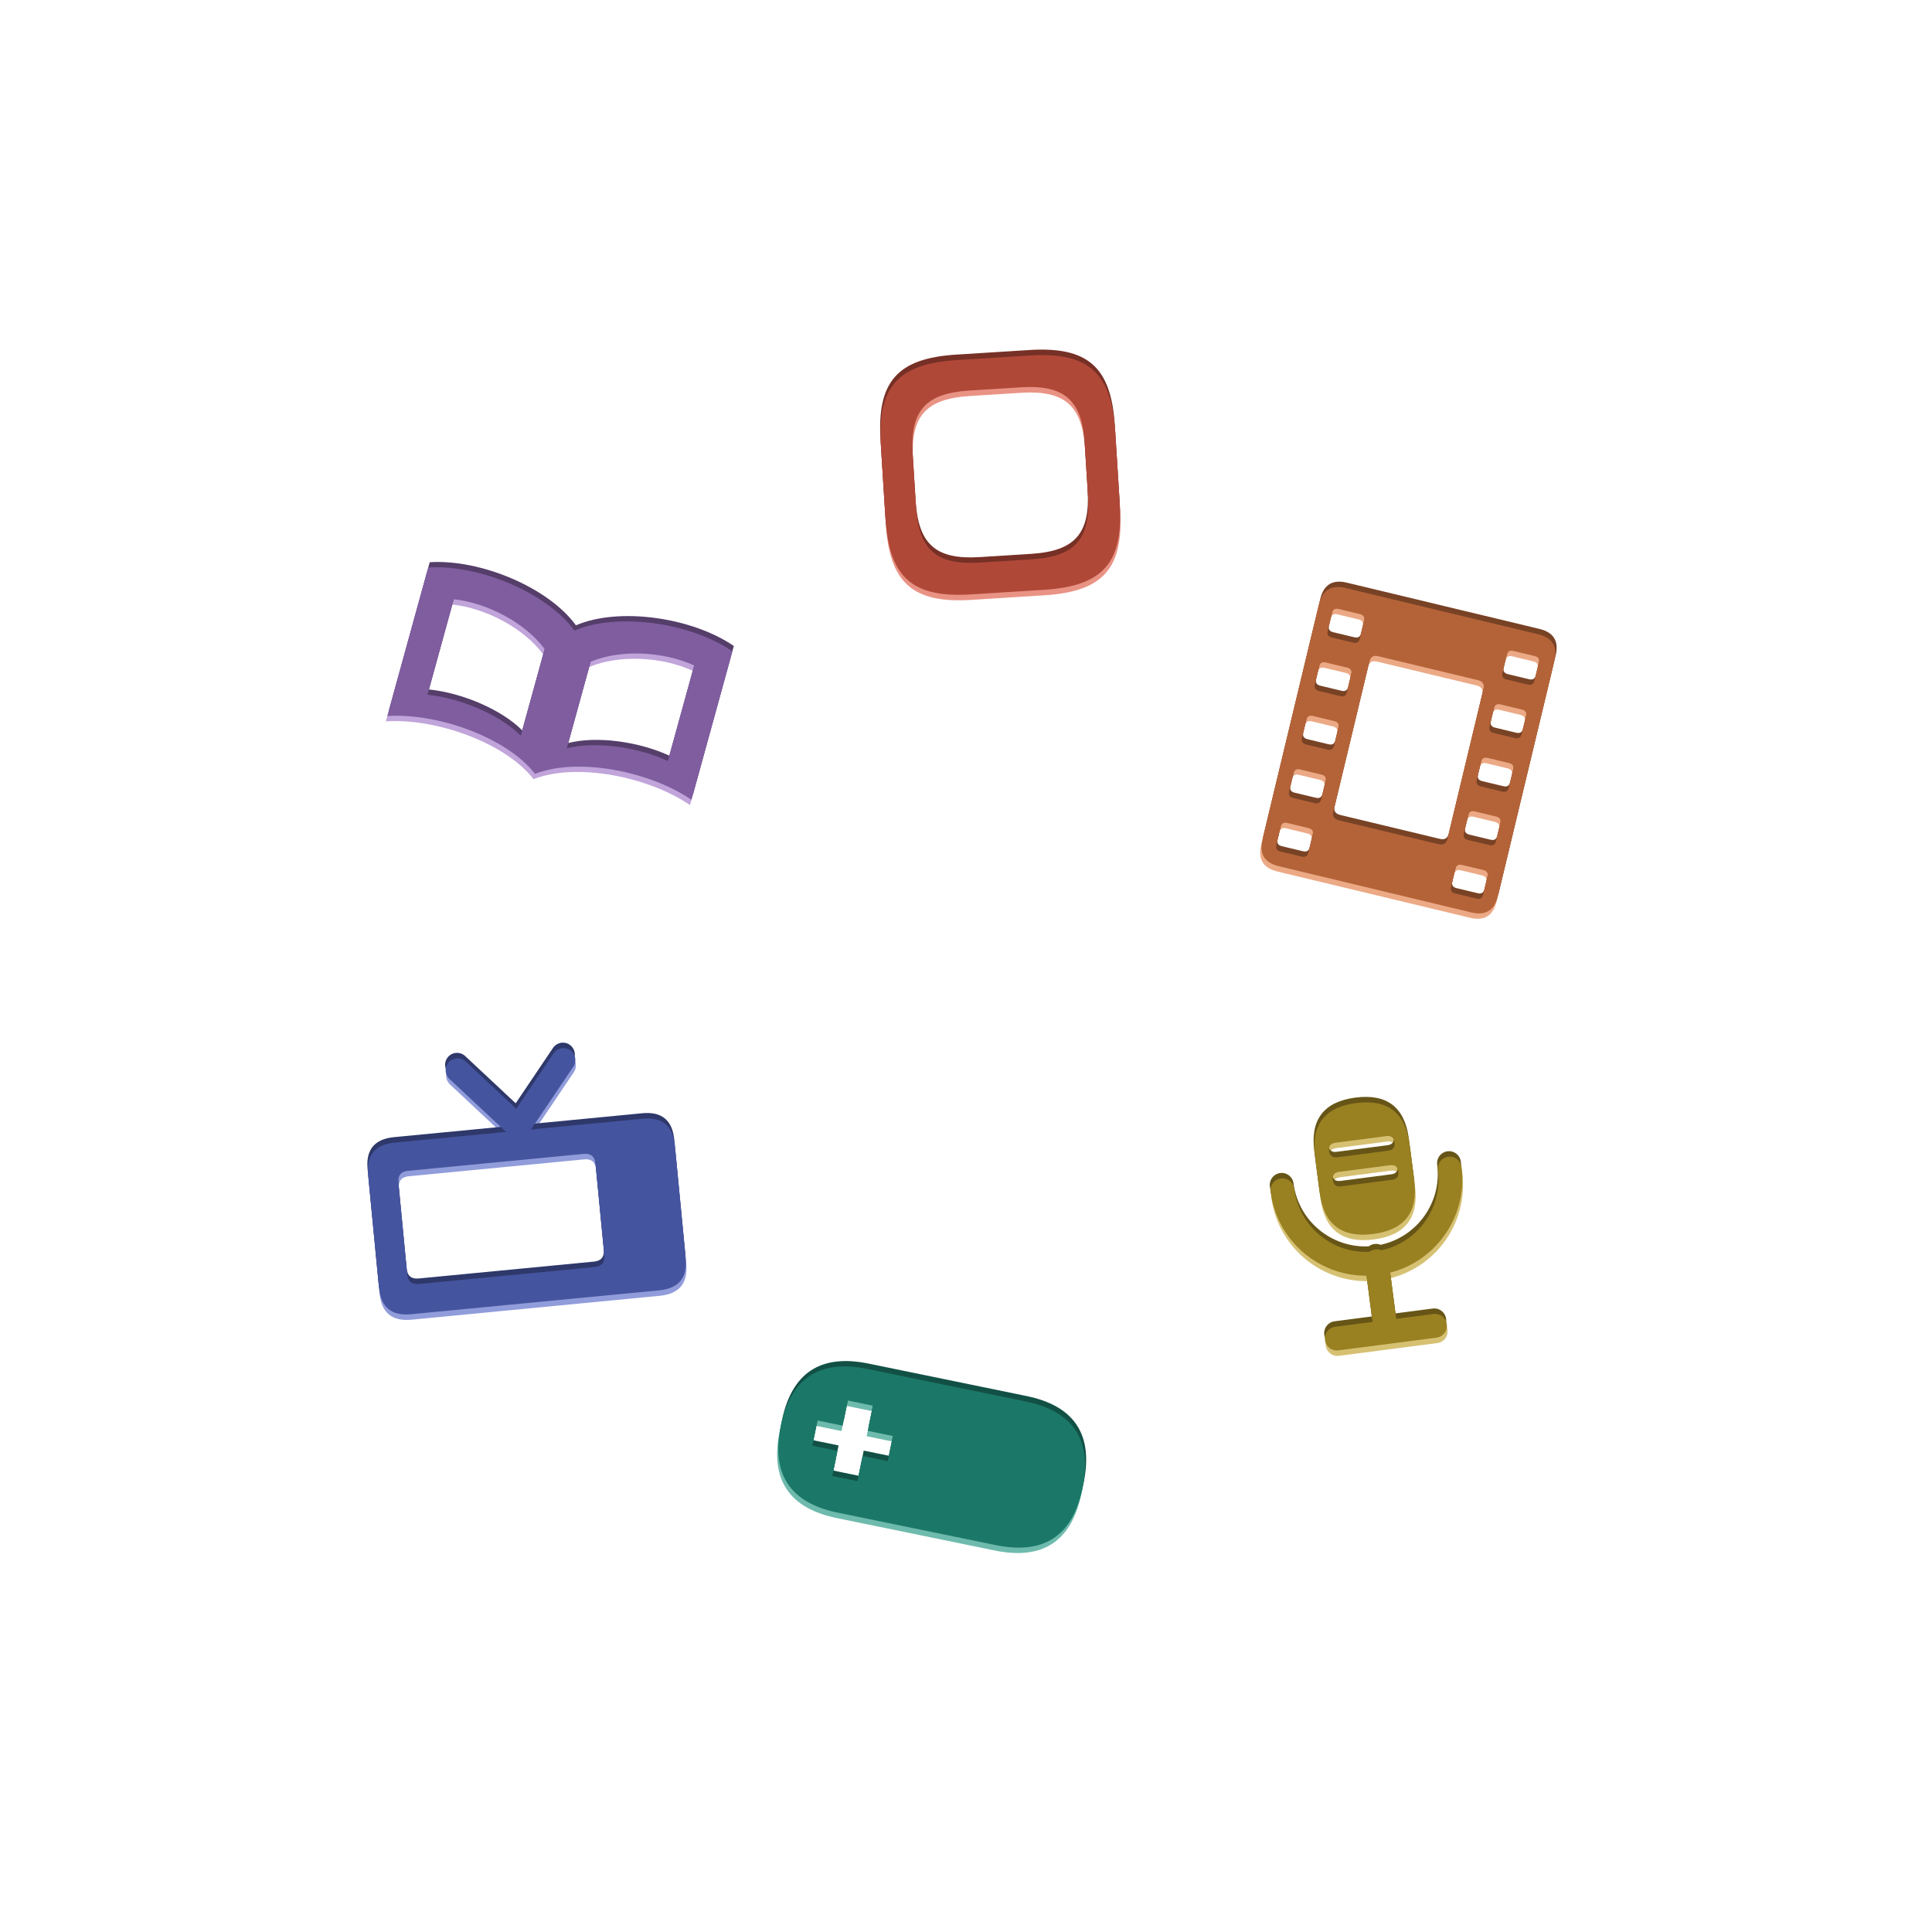
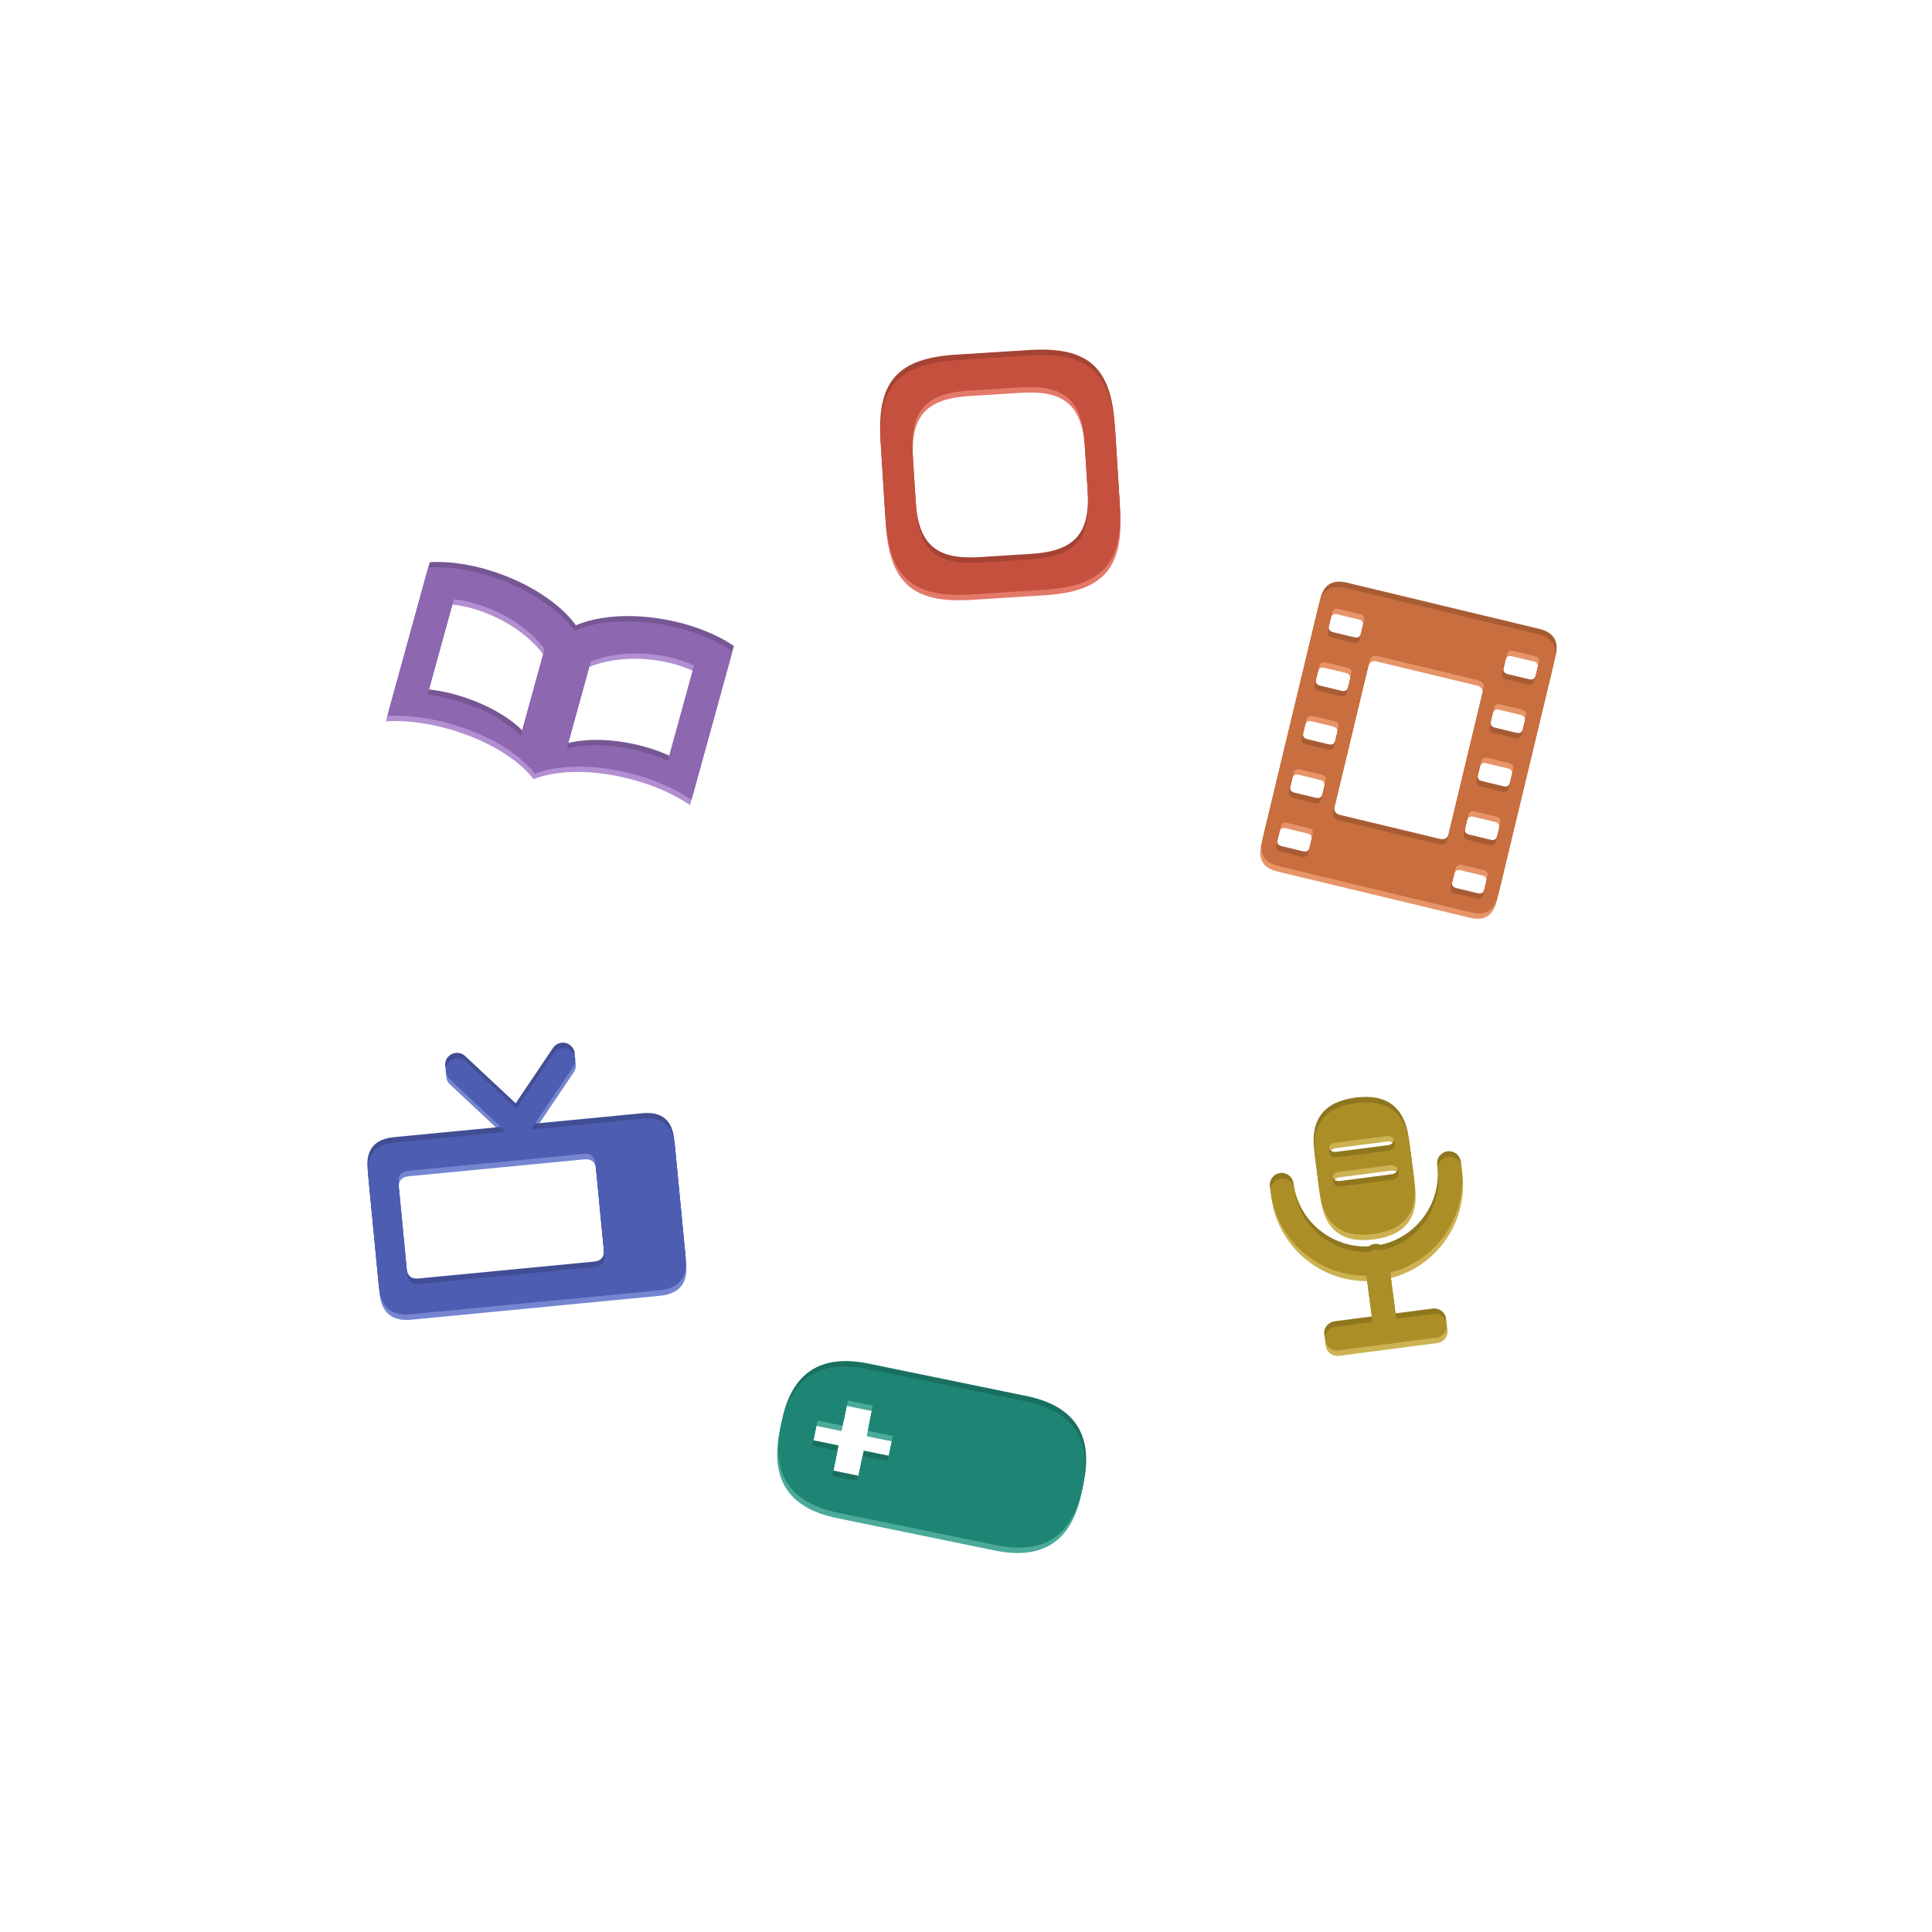
<svg xmlns="http://www.w3.org/2000/svg" width="1024" height="1024" viewBox="0 0 1024 1024">
  <defs>
    <g id="g-book-layer">
      <path fill="currentColor" fill-rule="evenodd" d="M 0 -34 C -20 -50 -60 -55 -86 -46 L -86 38 C -60 29 -20 32 0 47 C 20 32 60 29 86 38 L 86 -46 C 60 -55 20 -50 0 -34 Z M -13 -20 C -27 -31 -50 -36 -68 -33 L -68 21 C -50 18 -27 21 -13 29 Z M 13 -20 C 27 -31 50 -36 68 -33 L 68 21 C 50 18 27 21 13 29 Z" />
    </g>
    <g id="g-film-layer">
      <path fill="currentColor" fill-rule="evenodd" d="M -54 -78 L 54 -78 Q 66 -78 66 -66 L 66 66 Q 66 78 54 78 L -54 78 Q -66 78 -66 66 L -66 -66 Q -66 -78 -54 -78 Z M -28 -46 L 28 -46 Q 32 -46 32 -42 L 32 42 Q 32 46 28 46 L -28 46 Q -32 46 -32 42 L -32 -42 Q -32 -46 -28 -46 Z M -55 -66 h 12 q 3 0 3 3 v 10 q 0 3 -3 3 h -12 q -3 0 -3 -3 v -10 q 0 -3 3 -3 Z M -55 -36 h 12 q 3 0 3 3 v 10 q 0 3 -3 3 h -12 q -3 0 -3 -3 v -10 q 0 -3 3 -3 Z M -55 -6 h 12 q 3 0 3 3 v 10 q 0 3 -3 3 h -12 q -3 0 -3 -3 v -10 q 0 -3 3 -3 Z M -55 24 h 12 q 3 0 3 3 v 10 q 0 3 -3 3 h -12 q -3 0 -3 -3 v -10 q 0 -3 3 -3 Z M -55 54 h 12 q 3 0 3 3 v 10 q 0 3 -3 3 h -12 q -3 0 -3 -3 v -10 q 0 -3 3 -3 Z M 43 -66 h 12 q 3 0 3 3 v 10 q 0 3 -3 3 h -12 q -3 0 -3 -3 v -10 q 0 -3 3 -3 Z M 43 -36 h 12 q 3 0 3 3 v 10 q 0 3 -3 3 h -12 q -3 0 -3 -3 v -10 q 0 -3 3 -3 Z M 43 -6 h 12 q 3 0 3 3 v 10 q 0 3 -3 3 h -12 q -3 0 -3 -3 v -10 q 0 -3 3 -3 Z M 43 24 h 12 q 3 0 3 3 v 10 q 0 3 -3 3 h -12 q -3 0 -3 -3 v -10 q 0 -3 3 -3 Z M 43 54 h 12 q 3 0 3 3 v 10 q 0 3 -3 3 h -12 q -3 0 -3 -3 v -10 q 0 -3 3 -3 Z" />
    </g>
    <g id="g-tv-layer">
      <path fill="none" stroke="currentColor" stroke-width="13" stroke-linecap="round" d="M 0 -30 L -30 -64 M 0 -30 L 28 -64" />
      <path fill="currentColor" fill-rule="evenodd" d="M -68 -28 L 68 -28 Q 84 -28 84 -12 L 84 50 Q 84 66 68 66 L -68 66 Q -84 66 -84 50 L -84 -12 Q -84 -28 -68 -28 Z M -62 -12 L 34 -12 Q 40 -12 40 -6 L 40 44 Q 40 50 34 50 L -62 50 Q -68 50 -68 44 L -68 -6 Q -68 -12 -62 -12 Z M 62 -4 a 7 7 0 1 0 0 0 Z M 62 16 a 7 7 0 1 0 0 0 Z M 62 36 a 7 7 0 1 0 0 0 Z" />
    </g>
    <g id="g-pad-layer">
      <path fill="currentColor" fill-rule="evenodd" d="M -44 -40 L 44 -40 Q 84 -40 84 0 Q 84 40 44 40 L -44 40 Q -84 40 -84 0 Q -84 -40 -44 -40 Z M -51 -21 L -37 -21 L -37 -7 L -23 -7 L -23 7 L -37 7 L -37 21 L -51 21 L -51 7 L -65 7 L -65 -7 L -51 -7 Z M 44 -22 a 8 8 0 1 0 0 0 Z M 60 -3 a 8 8 0 1 0 0 0 Z M 28 -3 a 8 8 0 1 0 0 0 Z M 44 16 a 8 8 0 1 0 0 0 Z" />
    </g>
    <g id="g-mic-layer">
      <path fill="none" stroke="currentColor" stroke-width="13" stroke-linecap="round" d="M -46 -34 A 46 46 0 0 0 46 -34 M 0 11 L 0 44 M -27 50 L 27 50" />
      <path fill="currentColor" fill-rule="evenodd" d="M -26 -50 Q -26 -76 0 -76 Q 26 -76 26 -50 L 26 -30 Q 26 -4 0 -4 Q -26 -4 -26 -30 Z M -14 -56 L 14 -56 Q 18 -56 18 -52 Q 18 -48 14 -48 L -14 -48 Q -18 -48 -18 -52 Q -18 -56 -14 -56 Z M -14 -40 L 14 -40 Q 18 -40 18 -36 Q 18 -32 14 -32 L -14 -32 Q -18 -32 -18 -36 Q -18 -40 -14 -40 Z" />
    </g>
    <g id="g-app-layer">
      <path fill="currentColor" fill-rule="evenodd" d="M -20 -64 L 20 -64 C 52 -64 64 -52 64 -20 L 64 20 C 64 52 52 64 20 64 L -20 64 C -52 64 -64 52 -64 20 L -64 -20 C -64 -52 -52 -64 -20 -64 Z M -14 -47 L 14 -47 C 38 -47 47 -38 47 -14 L 47 14 C 47 38 38 47 14 47 L -14 47 C -38 47 -47 38 -47 14 L -47 -14 C -47 -38 -38 -47 -14 -47 Z M 0 -10 a 10 10 0 1 0 0 0 Z" />
    </g>
  </defs>
  <g transform="translate(512 512) scale(0.81) translate(-512 -512) rotate(4 512 512)">
    <g transform="rotate(0 512 512) translate(0 -25) translate(512.0 214.9) rotate(-7.60) scale(1.2)">
-       <use href="#g-app-layer" y="3" color="#E99385" />
-       <use href="#g-app-layer" y="-3" color="#763025" />
-       <use href="#g-app-layer" color="#B04838" />
+       <use href="#g-app-layer" y="3" color="#E37969" />
+       <use href="#g-app-layer" y="-3" color="#A54334" />
+       <use href="#g-app-layer" color="#C5503E" />
    </g>
    <g transform="rotate(60 512 512) translate(0 -25) translate(512.0 214.9) rotate(-50.50) scale(1.2)">
-       <use href="#g-film-layer" y="3" color="#ECA985" />
-       <use href="#g-film-layer" y="-3" color="#784225" />
-       <use href="#g-film-layer" color="#B46338" />
+       <use href="#g-film-layer" y="3" color="#E79469" />
+       <use href="#g-film-layer" y="-3" color="#A85C34" />
+       <use href="#g-film-layer" color="#C96E3E" />
    </g>
    <g transform="rotate(120 512 512) translate(0 -25) translate(512.0 214.9) rotate(-131.40) scale(1.2)">
-       <use href="#g-mic-layer" y="3" color="#D6C173" />
-       <use href="#g-mic-layer" y="-3" color="#665516" />
-       <use href="#g-mic-layer" color="#998021" />
+       <use href="#g-mic-layer" y="3" color="#CCB252" />
+       <use href="#g-mic-layer" y="-3" color="#8F771F" />
+       <use href="#g-mic-layer" color="#AB8E25" />
    </g>
    <g transform="rotate(180 512 512) translate(0 -25) translate(512.0 214.9) rotate(-172.40) scale(1.2)">
-       <use href="#g-pad-layer" y="3" color="#6EBAAD" />
-       <use href="#g-pad-layer" y="-3" color="#125045" />
-       <use href="#g-pad-layer" color="#1B7868" />
+       <use href="#g-pad-layer" y="3" color="#4BAA99" />
+       <use href="#g-pad-layer" y="-3" color="#197061" />
+       <use href="#g-pad-layer" color="#1E8574" />
    </g>
    <g transform="rotate(240 512 512) translate(0 -25) translate(512.0 214.9) rotate(-249.50) scale(1.2)">
-       <use href="#g-tv-layer" y="3" color="#919CDA" />
-       <use href="#g-tv-layer" y="-3" color="#2E386A" />
-       <use href="#g-tv-layer" color="#45549F" />
+       <use href="#g-tv-layer" y="3" color="#7685D1" />
+       <use href="#g-tv-layer" y="-3" color="#414E94" />
+       <use href="#g-tv-layer" color="#4D5DB1" />
    </g>
    <g transform="rotate(300 512 512) translate(0 -25) translate(512.0 214.9) rotate(-288.60) scale(1.2)">
-       <use href="#g-book-layer" y="3" color="#C0A4DA" />
-       <use href="#g-book-layer" y="-3" color="#553E6A" />
-       <use href="#g-book-layer" color="#7F5D9F" />
+       <use href="#g-book-layer" y="3" color="#B18FD1" />
+       <use href="#g-book-layer" y="-3" color="#765794" />
+       <use href="#g-book-layer" color="#8D68B1" />
    </g>
  </g>
</svg>
